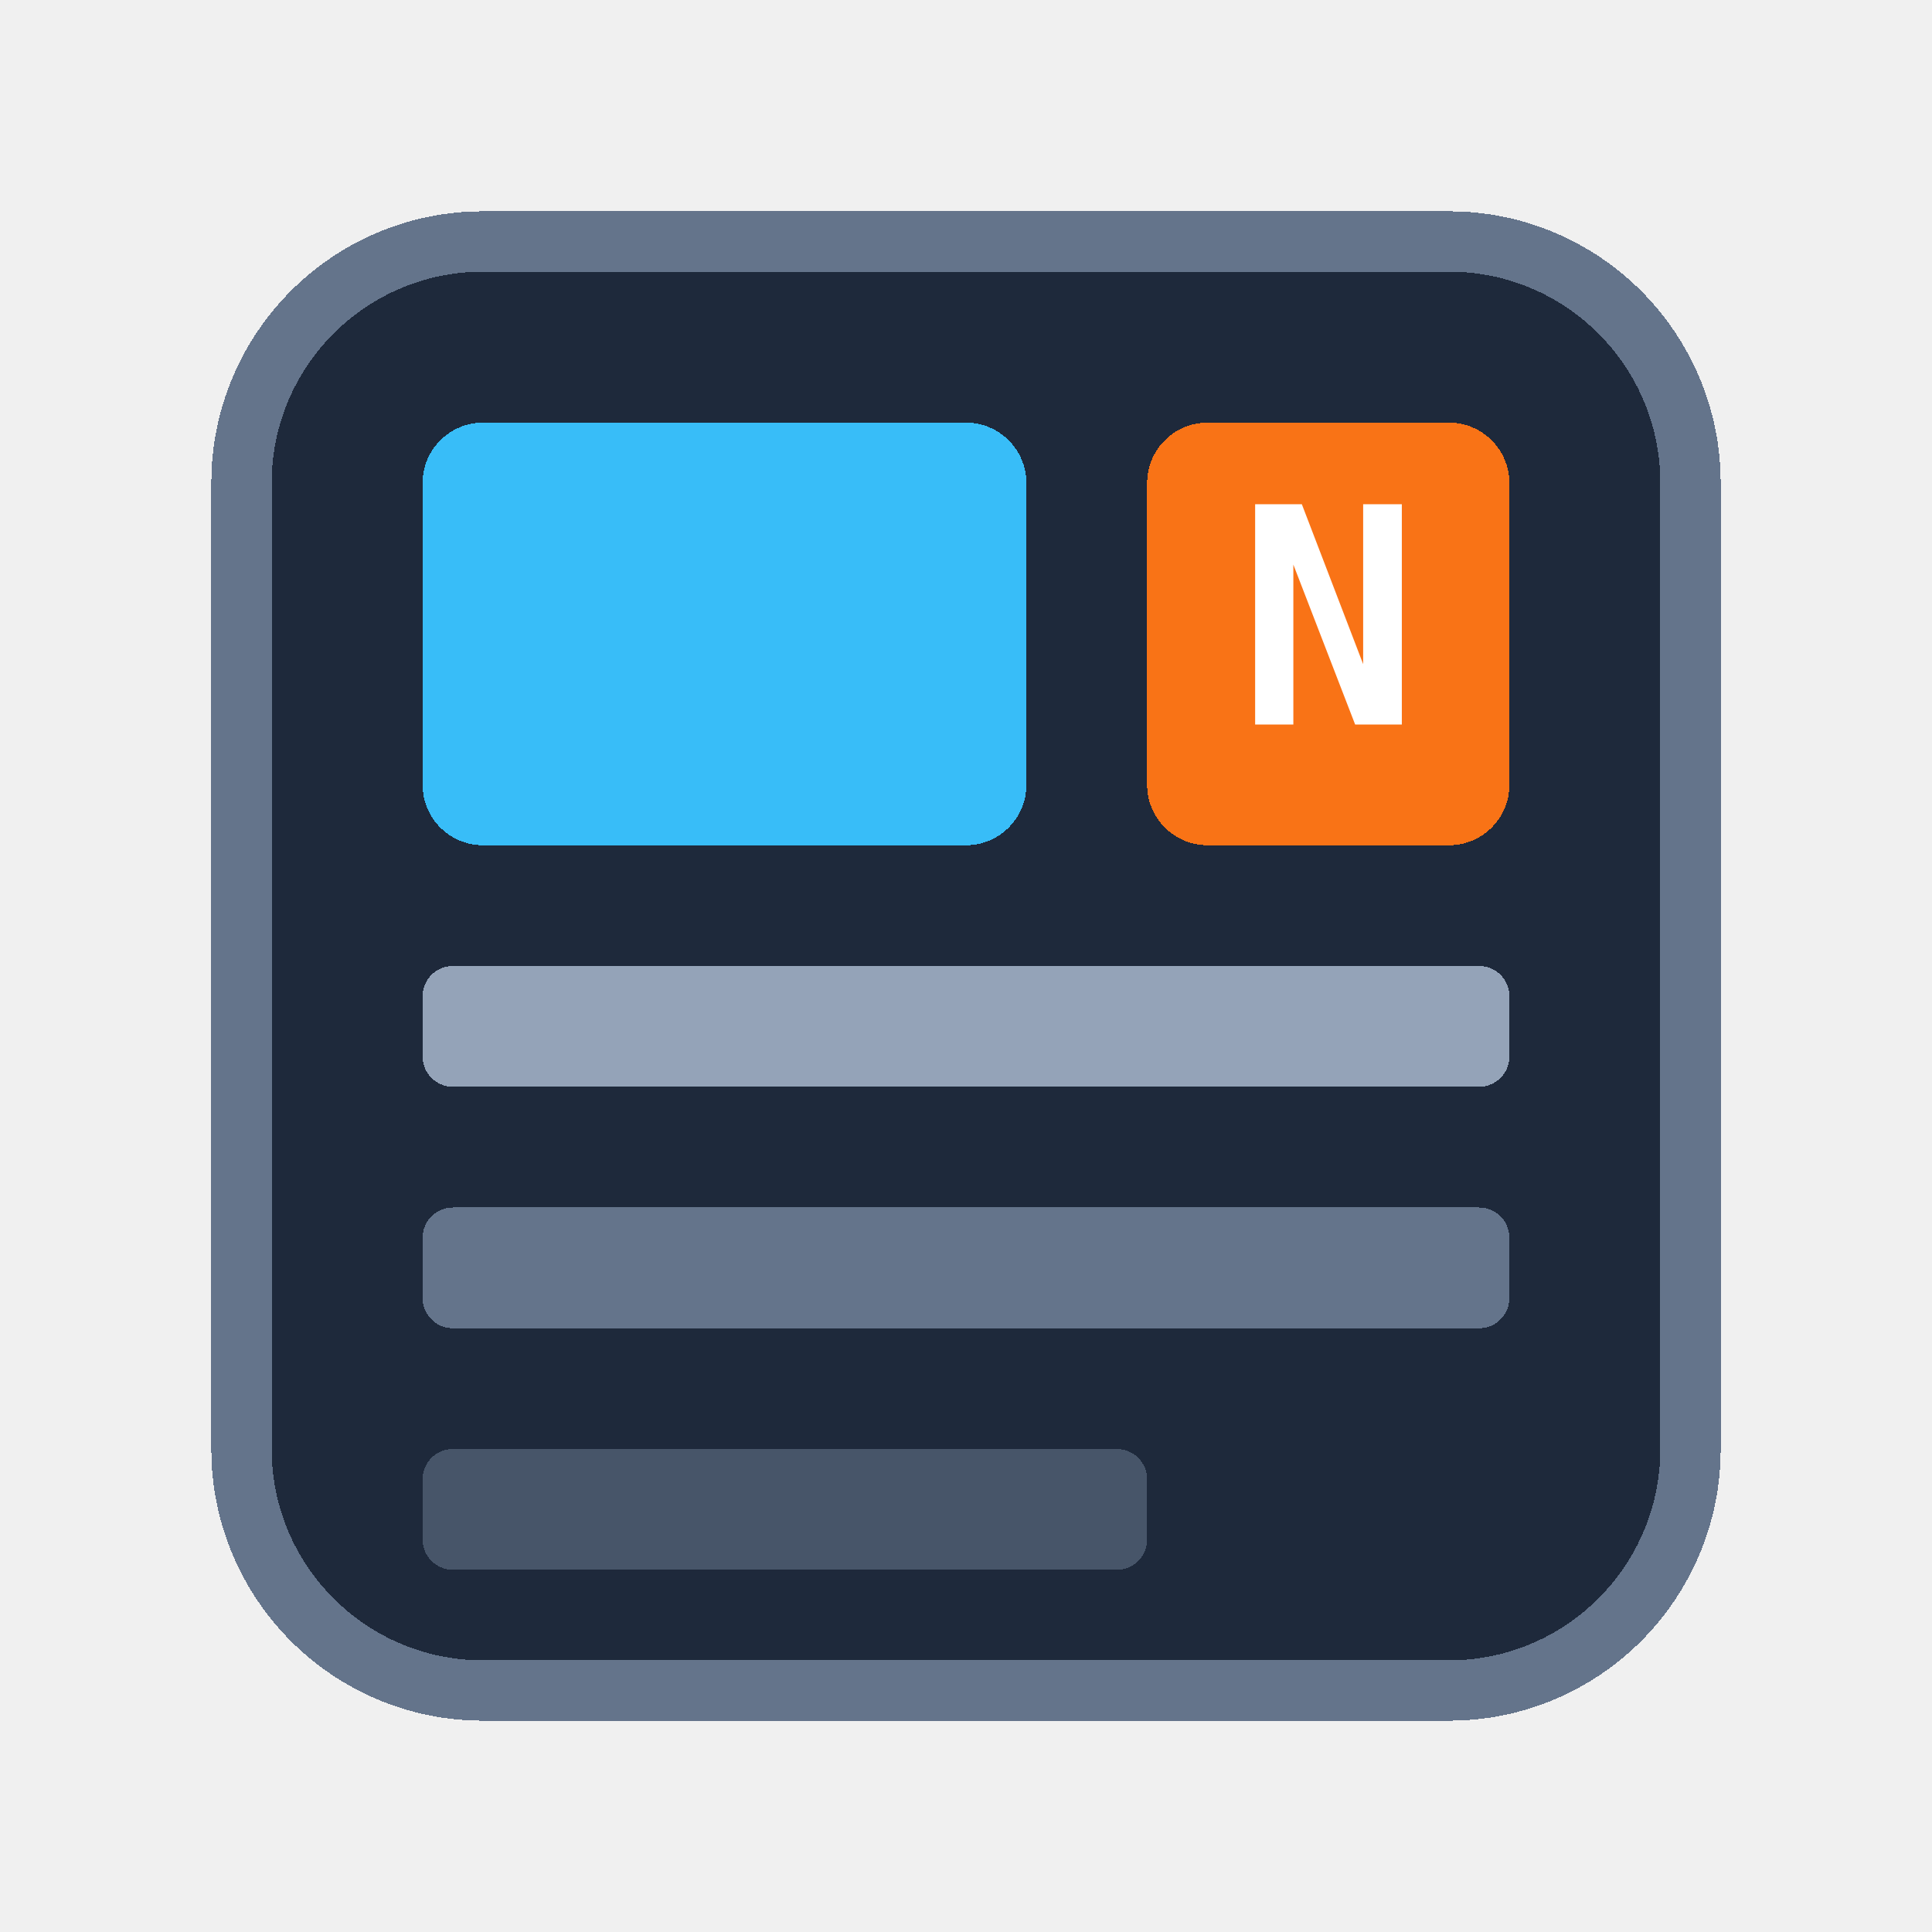
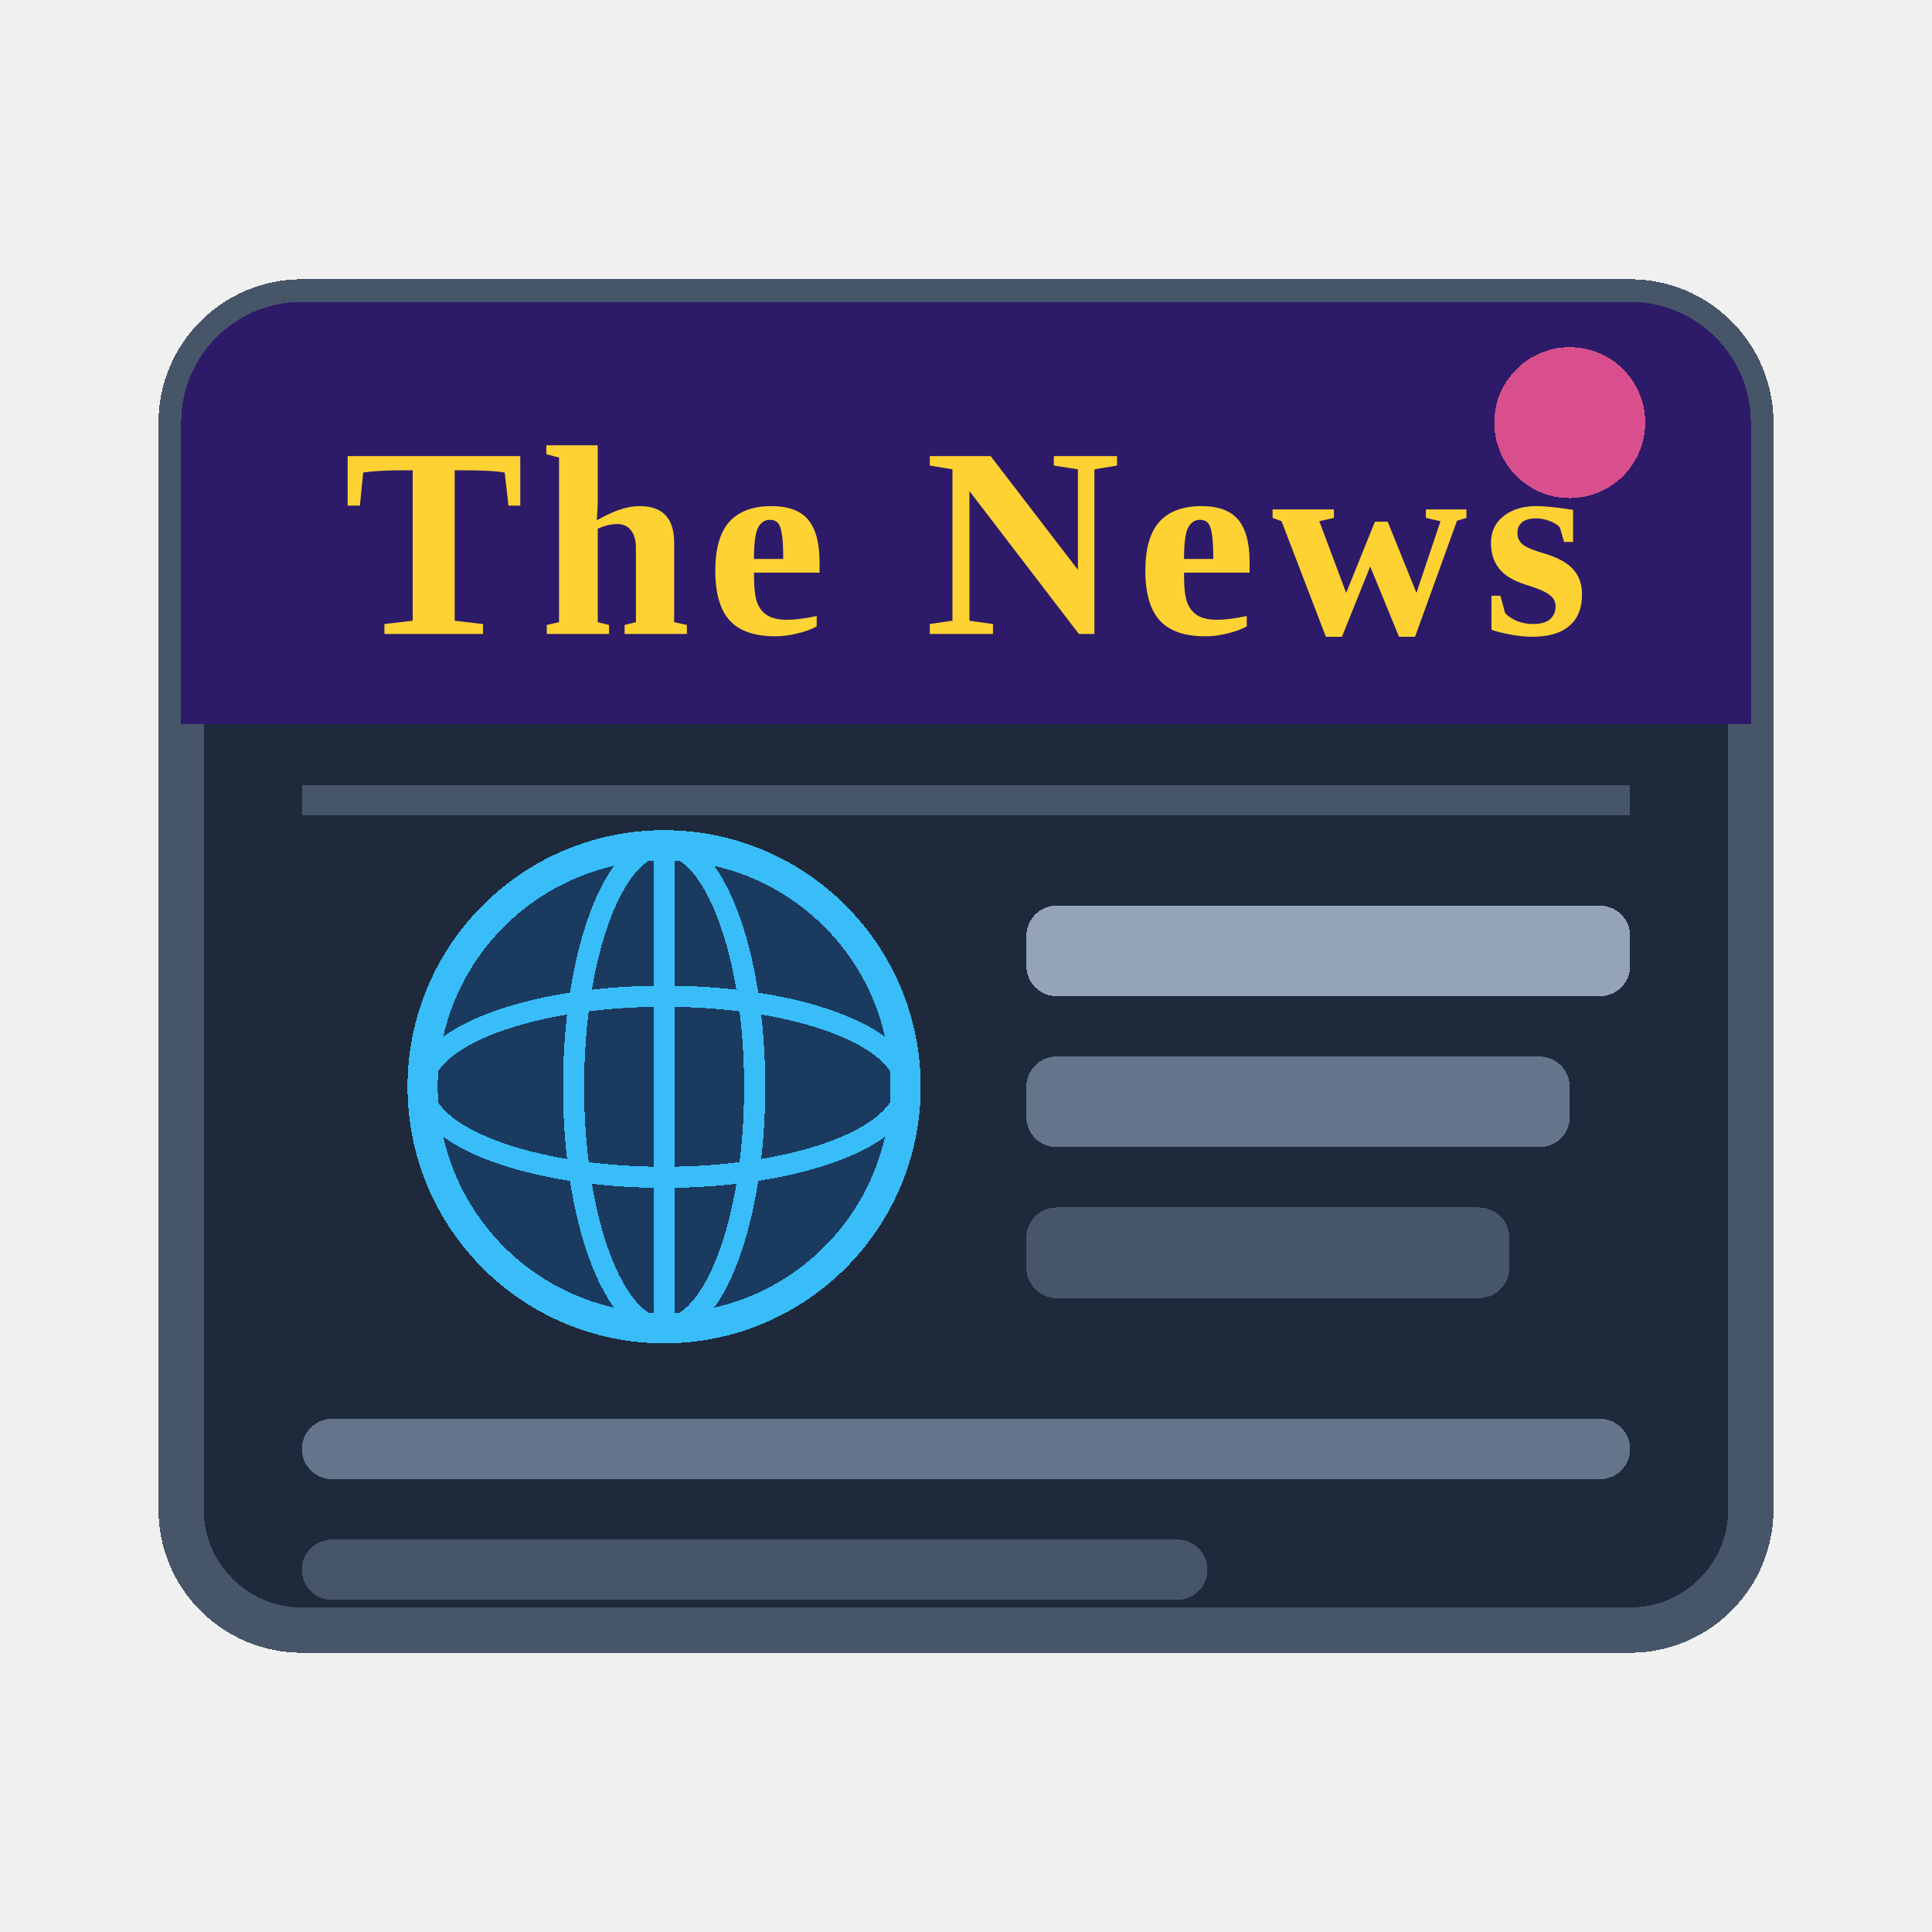
<svg xmlns="http://www.w3.org/2000/svg" viewBox="0 0 64 64" shape-rendering="crispEdges">
-   <rect x="8" y="8" width="48" height="48" rx="8" fill="#1e293b" />
-   <rect x="8" y="8" width="48" height="48" rx="8" stroke="#64748b" stroke-width="2" fill="none" />
-   <rect x="14" y="14" width="20" height="14" rx="2" fill="#38bdf8" />
-   <rect x="14" y="32" width="36" height="4" rx="1" fill="#94a3b8" />
-   <rect x="14" y="40" width="36" height="4" rx="1" fill="#64748b" />
-   <rect x="14" y="48" width="24" height="4" rx="1" fill="#475569" />
-   <rect x="38" y="14" width="12" height="14" rx="2" fill="#f97316" />
-   <text x="41" y="24" font-size="10" fill="white" font-family="monospace" font-weight="bold">N</text>
+   <rect x="6" y="10" width="52" height="44" rx="4" fill="#1e293b" />
+   <rect x="6" y="10" width="52" height="44" rx="4" stroke="#475569" stroke-width="1.5" fill="none" />
+   <rect x="6" y="10" width="52" height="14" rx="4" fill="#2d1b69" />
+   <rect x="6" y="20" width="52" height="4" fill="#2d1b69" />
+   <text x="32" y="21" font-size="9" fill="#FFD233" font-family="'Georgia','Times New Roman',serif" font-weight="bold" text-anchor="middle" letter-spacing="0.5">The News</text>
+   <rect x="10" y="26" width="44" height="1" fill="#475569" />
+   <circle cx="22" cy="36" r="8" fill="#1a3a5f" stroke="#38bdf8" stroke-width="1" />
+   <ellipse cx="22" cy="36" rx="8" ry="3" fill="none" stroke="#38bdf8" stroke-width="0.7" />
+   <line x1="22" y1="28" x2="22" y2="44" stroke="#38bdf8" stroke-width="0.7" />
+   <ellipse cx="22" cy="36" rx="3" ry="8" fill="none" stroke="#38bdf8" stroke-width="0.7" />
+   <rect x="34" y="30" width="20" height="3" rx="1" fill="#94a3b8" />
+   <rect x="34" y="35" width="18" height="3" rx="1" fill="#64748b" />
+   <rect x="34" y="40" width="16" height="3" rx="1" fill="#475569" />
+   <rect x="10" y="47" width="44" height="2" rx="1" fill="#64748b" />
+   <rect x="10" y="51" width="30" height="2" rx="1" fill="#475569" />
+   <circle cx="52" cy="14" r="2.5" fill="#D94F8E" />
</svg>
